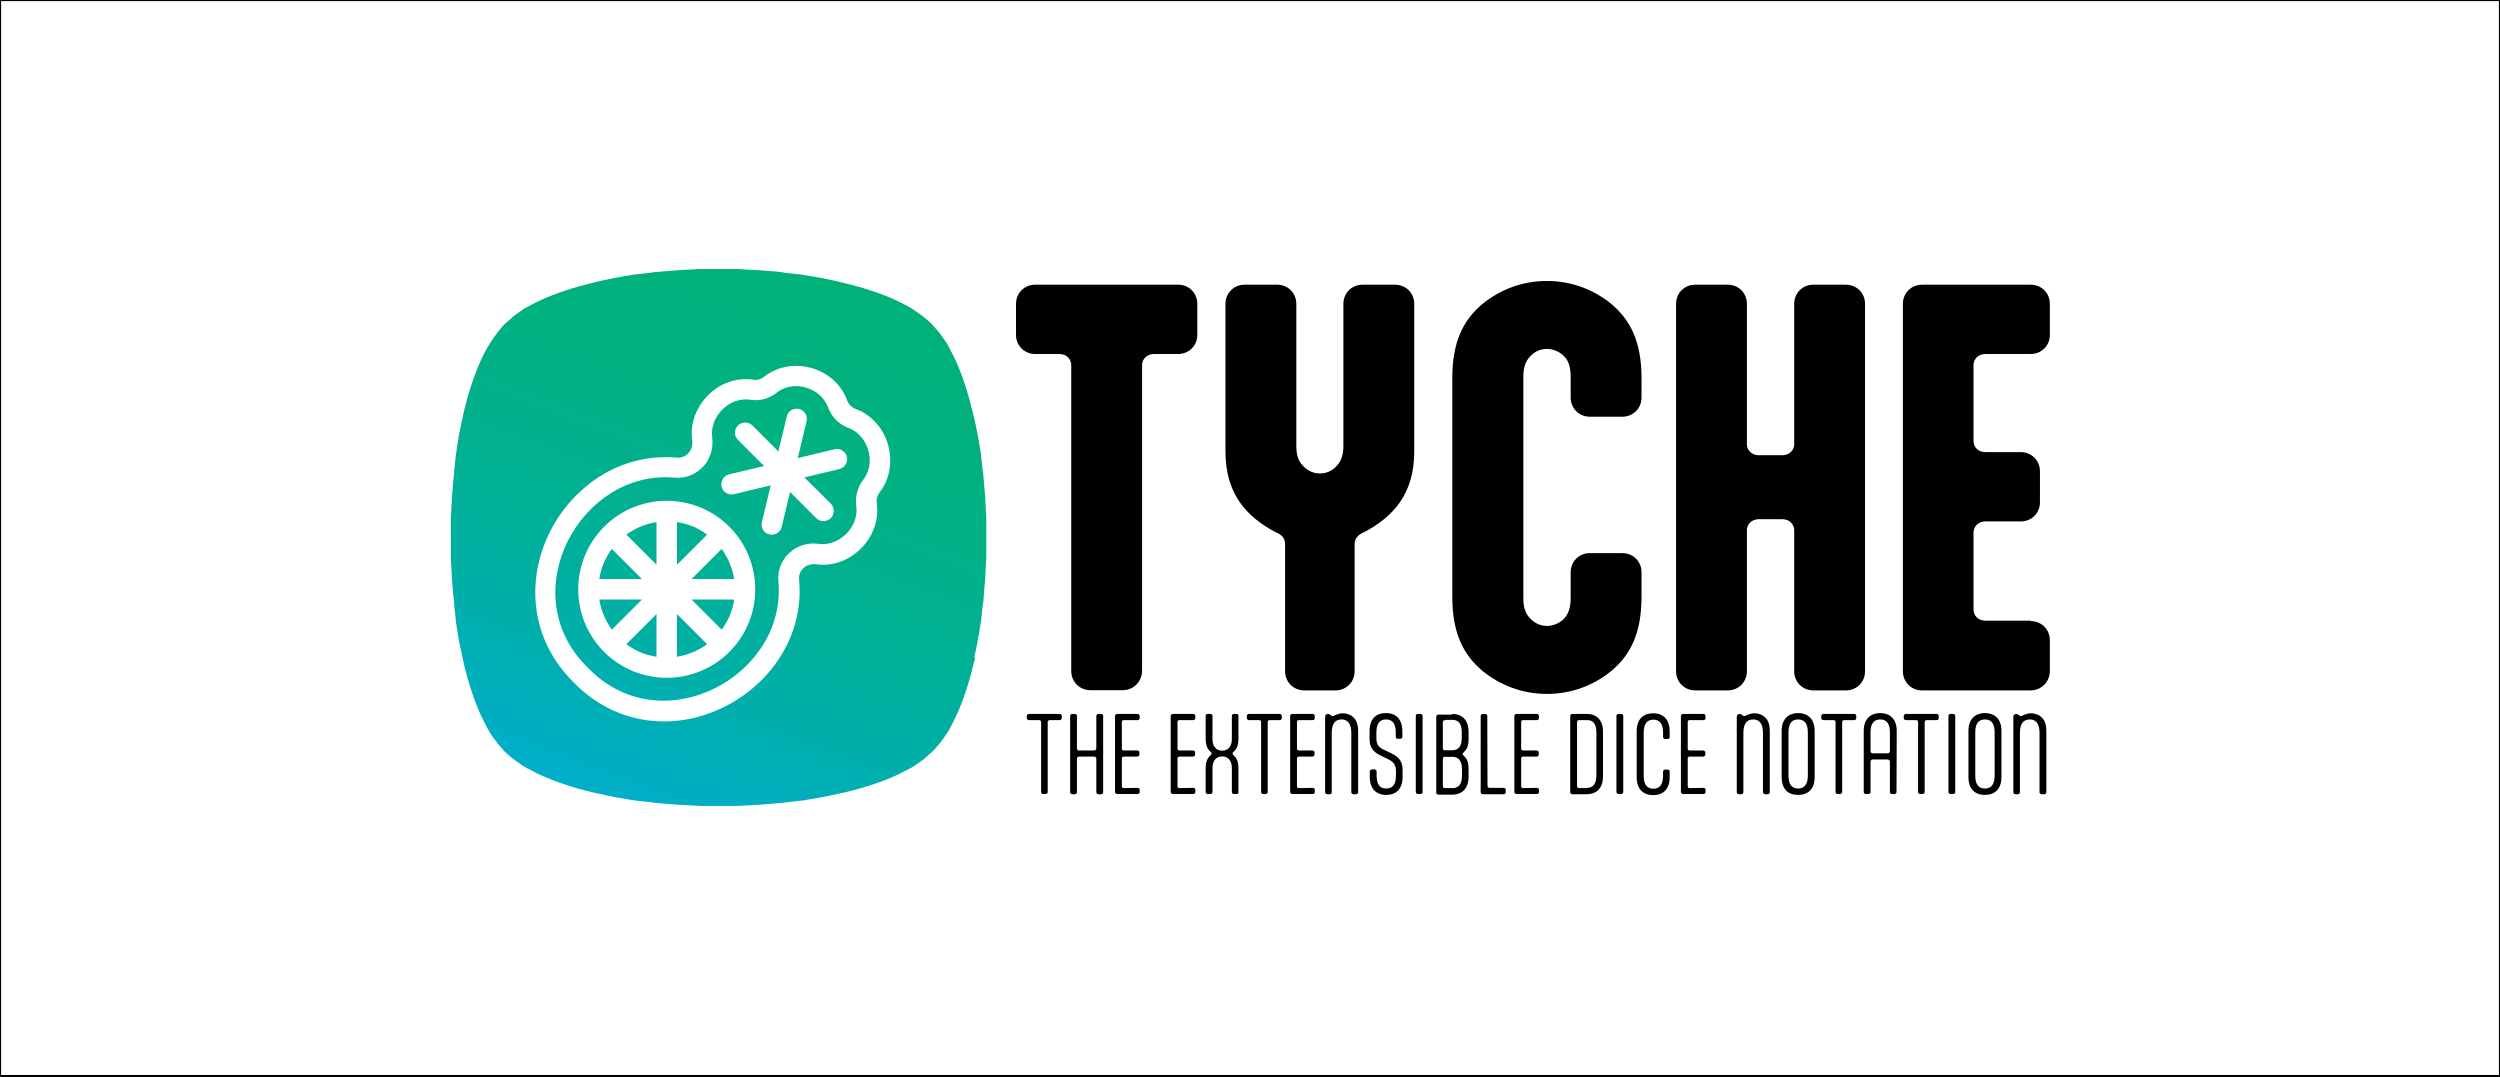
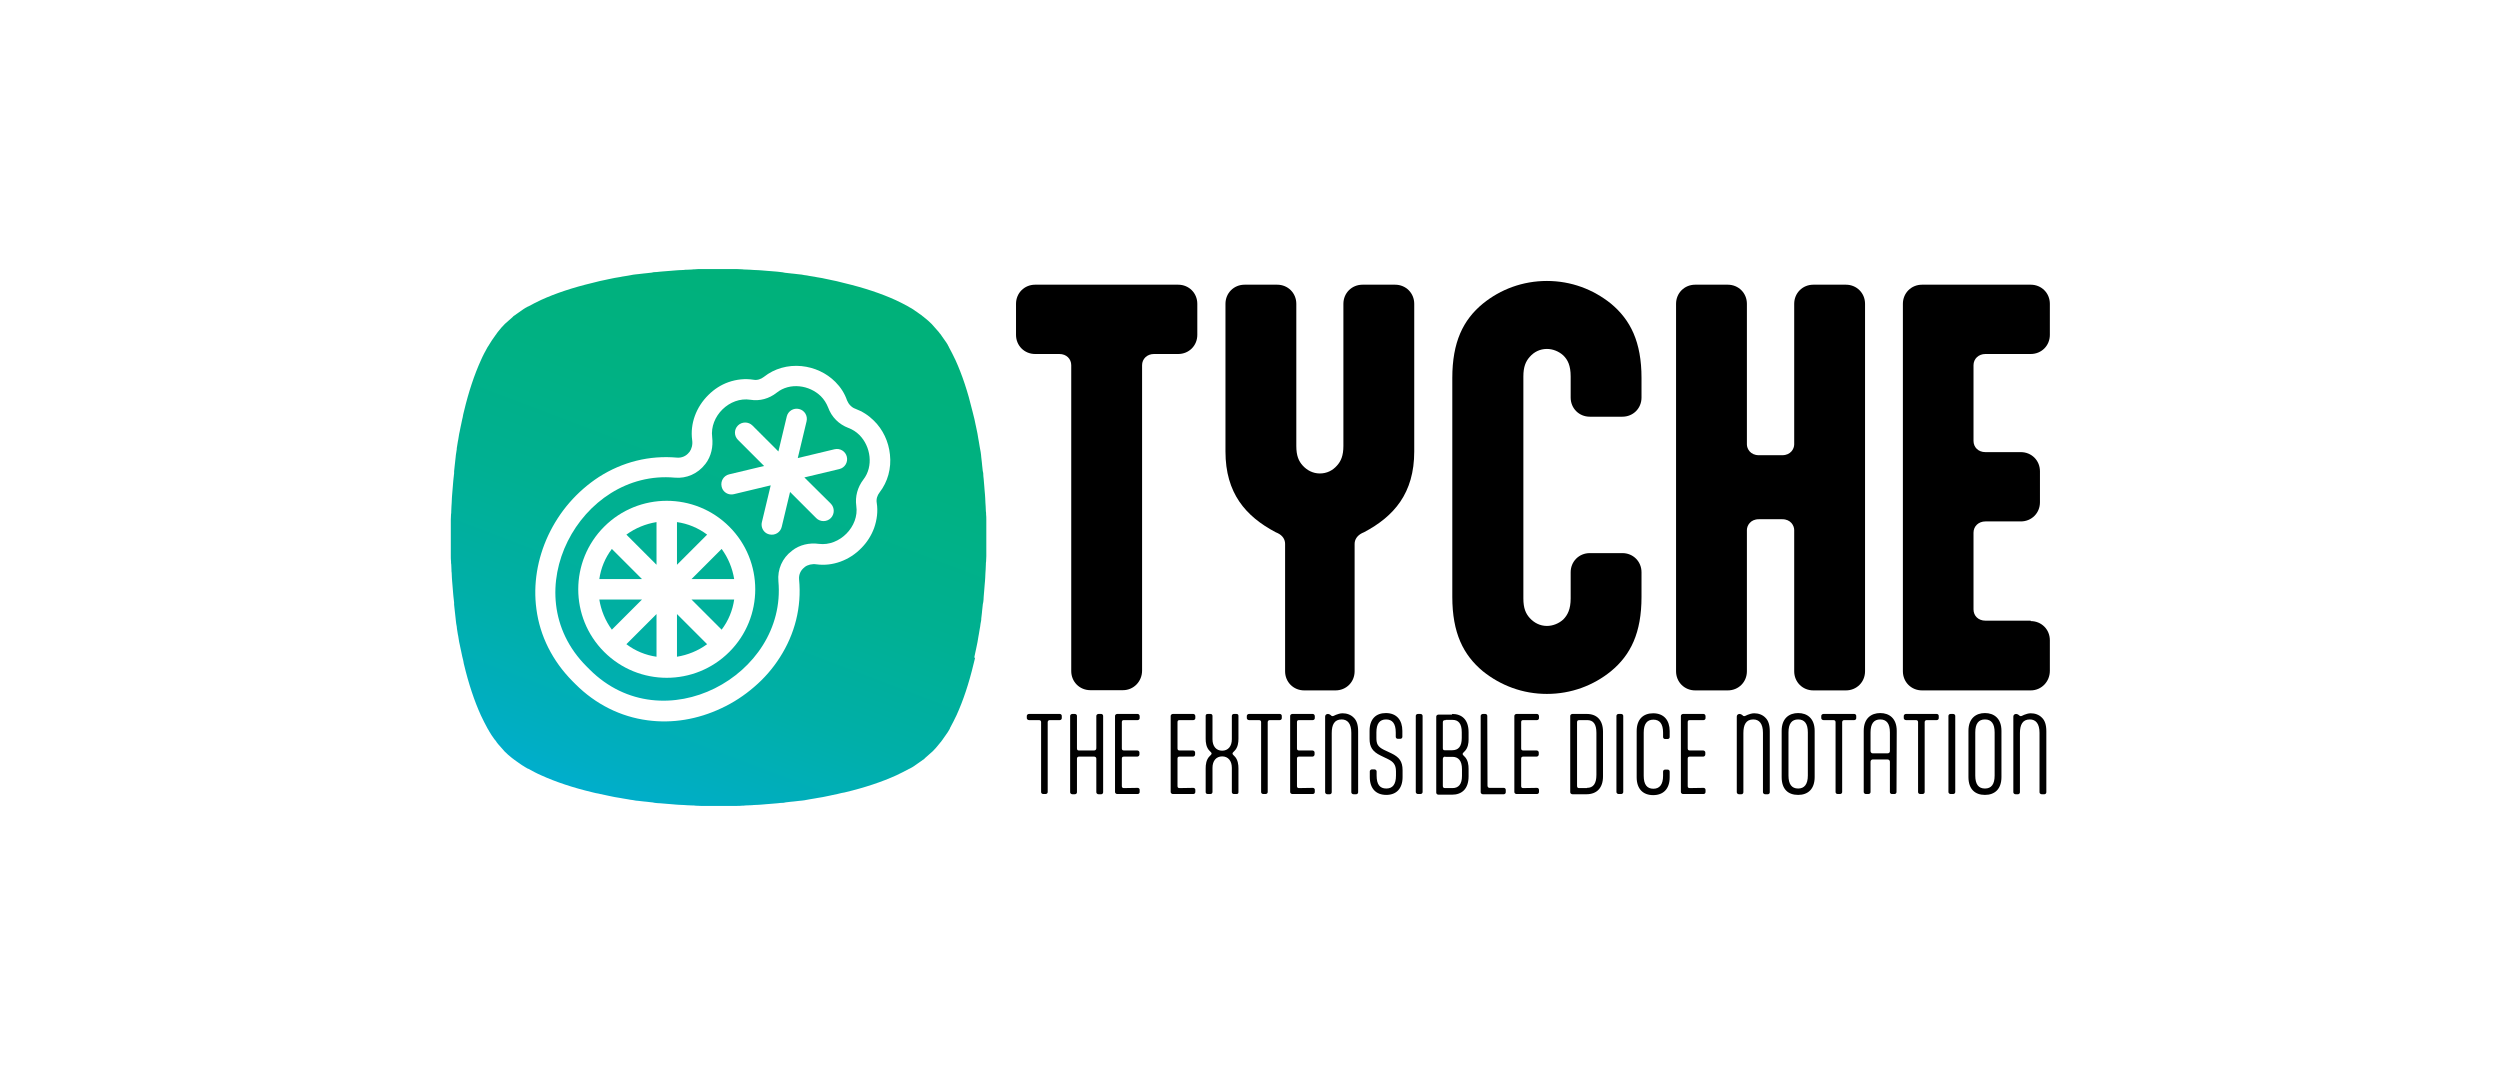
<svg xmlns="http://www.w3.org/2000/svg" version="1.1" id="Layer_1" x="0px" y="0px" viewBox="0 0 1136.3 489.1" style="enable-background:new 0 0 1136.3 489.1;" xml:space="preserve">
  <style type="text/css">
	.st0{fill:#FFFFFF;stroke:#000000;stroke-miterlimit:10;}
	.st1{fill:url(#SVGID_1_);}
	.st2{fill:#FFFFFF;}
</style>
-   <rect class="st0" width="1136.3" height="489.1" />
+   <rect x="-20.3" y="-23.5" class="st0" width="1176.9" height="536" />
  <g>
    <path d="M535.5,129.4c4.9,0,8.7,3.8,8.7,8.7v14.1c0,4.9-3.8,8.7-8.7,8.7h-11c-3.1,0-5.4,2.2-5.4,5.1v138.8c0,4.9-3.8,8.9-8.7,8.9   h-14.8c-4.9,0-8.7-3.8-8.7-8.7V166c0-2.9-2.2-5.1-5.4-5.1h-11c-4.9,0-8.7-3.8-8.7-8.7v-14.1c0-4.9,3.8-8.7,8.7-8.7H535.5z" />
    <path d="M592.8,313.8c-4.9,0-8.7-3.8-8.7-8.7v-57.9c0-2-1.1-3.8-3.4-4.9l-0.9-0.4c-13.6-7.2-22.8-17.7-22.8-36.7v-67.1   c0-4.9,3.8-8.7,8.7-8.7h14.8c4.9,0,8.7,3.8,8.7,8.7v64.6c0,4.5,1.1,6.9,2.9,8.9c2,2.2,4.7,3.6,7.8,3.6s5.8-1.3,7.8-3.6   c1.8-2,2.9-4.5,2.9-8.9v-64.6c0-4.9,3.8-8.7,8.7-8.7h14.8c4.9,0,8.7,3.8,8.7,8.7v67.1c0,19-9.2,29.5-22.8,36.7l-0.9,0.4   c-2.2,1.1-3.4,2.9-3.4,4.9v57.9c0,4.9-3.8,8.7-8.7,8.7L592.8,313.8L592.8,313.8z" />
    <path d="M660.1,171.8c0-16.3,4.9-26.4,13.9-33.8c8-6.5,18.1-10.3,29.1-10.3s21,3.8,29.1,10.3c8.9,7.4,13.9,17.4,13.9,33.8v8.9   c0,4.9-3.8,8.7-8.7,8.7h-14.8c-4.9,0-8.7-3.8-8.7-8.7v-9.6c0-4.9-1.3-7.6-3.4-9.6c-2-1.8-4.7-2.9-7.4-2.9c-3.1,0-5.8,1.3-7.8,3.6   c-1.8,2-2.9,4.5-2.9,8.9V272c0,4.5,1.1,6.9,2.9,8.9c2,2.2,4.7,3.6,7.8,3.6c2.7,0,5.4-1.1,7.4-2.9c2-2,3.4-4.7,3.4-9.6v-11.9   c0-4.9,3.8-8.7,8.7-8.7h14.8c4.9,0,8.7,3.8,8.7,8.7v11.2c0,16.3-4.9,26.4-13.9,33.8c-8,6.5-18.1,10.3-29.1,10.3s-21-3.8-29.1-10.3   c-8.9-7.4-13.9-17.4-13.9-33.8V171.8z" />
    <path d="M799.4,236c-3.8,0-5.4,2.9-5.4,4.9v64.2c0,4.9-3.8,8.7-8.7,8.7h-14.8c-4.9,0-8.7-3.8-8.7-8.7v-167c0-4.9,3.8-8.7,8.7-8.7   h14.8c4.9,0,8.7,3.8,8.7,8.7V202c0,2,1.6,4.9,5.4,4.9h10.7c3.8,0,5.4-2.9,5.4-4.9v-63.9c0-4.9,3.8-8.7,8.7-8.7H839   c4.9,0,8.7,3.8,8.7,8.7v167c0,4.9-3.8,8.7-8.7,8.7h-14.8c-4.9,0-8.7-3.8-8.7-8.7v-64.2c0-2-1.6-4.9-5.4-4.9L799.4,236L799.4,236z" />
    <path d="M923,282.3c4.9,0,8.7,3.8,8.7,8.7v13.9c0,4.9-3.8,8.9-8.7,8.9h-49.4c-4.9,0-8.7-3.8-8.7-8.7v-167c0-4.9,3.8-8.7,8.7-8.7   H923c4.9,0,8.7,3.8,8.7,8.7v14.1c0,4.9-3.8,8.7-8.7,8.7h-20.6c-3.1,0-5.4,2.2-5.4,5.1v34.4c0,2.9,2.2,5.1,5.4,5.1h16.1   c4.9,0,8.7,3.8,8.7,8.7v14.1c0,4.9-3.8,8.7-8.7,8.7h-16.1c-3.1,0-5.4,2.2-5.4,5.1V277c0,2.9,2.2,5.1,5.4,5.1H923V282.3z" />
  </g>
  <g>
    <path d="M481.7,324.5c0.5,0,0.9,0.4,0.9,0.9v1c0,0.5-0.4,0.9-0.9,0.9h-4.6c-0.5,0-0.9,0.4-0.9,0.9V360c0,0.5-0.4,0.9-1,0.9h-1   c-0.6,0-1-0.4-1-0.9v-31.8c0-0.6-0.4-0.9-1-0.9h-4.5c-0.5,0-1-0.4-1-0.9v-1c0-0.5,0.5-0.9,1-0.9H481.7z" />
    <path d="M490.4,343.9c-0.5,0-0.9,0.3-0.9,0.9v15.3c0,0.5-0.4,0.9-1,0.9h-1.1c-0.5,0-1-0.4-1-0.9v-34.7c0-0.5,0.5-0.9,1-0.9h1.1   c0.6,0,1,0.4,1,0.9v14.7c0,0.8,0.3,1,0.9,1h6.9c0.5,0,1-0.3,1-1v-14.7c0-0.5,0.5-0.9,1-0.9h1.2c0.5,0,0.9,0.4,0.9,0.9v34.7   c0,0.5-0.4,0.9-0.9,0.9h-1.2c-0.5,0-1-0.4-1-0.9v-15.3c0-0.6-0.5-0.9-1-0.9H490.4z" />
    <path d="M517.1,358.1c0.5,0,0.9,0.4,0.9,0.9v1c0,0.5-0.4,0.9-0.9,0.9h-9.3c-0.5,0-1-0.4-1-0.9v-34.6c0-0.5,0.5-0.9,1-0.9h9.3   c0.5,0,0.9,0.5,0.9,1v0.9c0,0.5-0.4,0.9-0.9,0.9h-6.3c-0.6,0-0.9,0.3-0.9,0.9v12c0,0.6,0.3,0.9,0.9,0.9h6.1c0.5,0,1,0.4,1,0.9v0.9   c0,0.5-0.4,1-1,1h-6.1c-0.6,0-0.9,0.3-0.9,0.9v12.5c0,0.6,0.3,0.9,0.9,0.9L517.1,358.1L517.1,358.1z" />
    <path d="M542.4,358.1c0.5,0,0.9,0.4,0.9,0.9v1c0,0.5-0.4,0.9-0.9,0.9h-9.3c-0.5,0-1-0.4-1-0.9v-34.6c0-0.5,0.5-0.9,1-0.9h9.3   c0.5,0,0.9,0.5,0.9,1v0.9c0,0.5-0.4,0.9-0.9,0.9h-6.3c-0.6,0-0.9,0.3-0.9,0.9v12c0,0.6,0.3,0.9,0.9,0.9h6.1c0.5,0,1,0.4,1,0.9v0.9   c0,0.5-0.4,1-1,1h-6.1c-0.6,0-0.9,0.3-0.9,0.9v12.5c0,0.6,0.3,0.9,0.9,0.9L542.4,358.1L542.4,358.1z" />
    <path d="M550.3,341.8l-0.4-0.4c-1.7-1.6-1.9-4-1.9-5.6v-10.4c0-0.6,0.3-0.9,1-0.9h1.2c0.6,0,0.9,0.4,0.9,0.9V336   c0,3.2,1.7,5.2,4.4,5.2s4.4-2,4.4-5.2v-10.6c0-0.5,0.4-0.9,0.9-0.9h1.2c0.7,0,0.9,0.4,0.9,0.9v10.4c0,1.6-0.2,4-1.9,5.6l-0.4,0.4   c-0.3,0.3-0.4,0.5-0.4,0.7s0.1,0.4,0.4,0.7l0.4,0.4c1.7,1.6,1.9,4,1.9,5.6V360c0,0.6-0.2,0.9-0.9,0.9h-1.2c-0.5,0-0.9-0.4-0.9-0.9   v-11c0-3.2-1.7-5.2-4.4-5.2s-4.4,2-4.4,5.2v11c0,0.5-0.4,0.9-0.9,0.9H549c-0.7,0-1-0.4-1-0.9v-10.8c0-1.6,0.2-4,1.9-5.6l0.4-0.4   c0.3-0.3,0.4-0.5,0.4-0.7S550.6,342.1,550.3,341.8z" />
    <path d="M581.7,324.5c0.5,0,0.9,0.4,0.9,0.9v1c0,0.5-0.4,0.9-0.9,0.9h-4.6c-0.5,0-0.9,0.4-0.9,0.9V360c0,0.5-0.4,0.9-1,0.9h-1   c-0.6,0-1-0.4-1-0.9v-31.8c0-0.6-0.4-0.9-1-0.9h-4.5c-0.5,0-1-0.4-1-0.9v-1c0-0.5,0.5-0.9,1-0.9H581.7z" />
    <path d="M596.7,358.1c0.5,0,0.9,0.4,0.9,0.9v1c0,0.5-0.4,0.9-0.9,0.9h-9.3c-0.5,0-1-0.4-1-0.9v-34.6c0-0.5,0.5-0.9,1-0.9h9.3   c0.5,0,0.9,0.5,0.9,1v0.9c0,0.5-0.4,0.9-0.9,0.9h-6.3c-0.6,0-0.9,0.3-0.9,0.9v12c0,0.6,0.3,0.9,0.9,0.9h6.1c0.5,0,1,0.4,1,0.9v0.9   c0,0.5-0.4,1-1,1h-6.1c-0.6,0-0.9,0.3-0.9,0.9v12.5c0,0.6,0.3,0.9,0.9,0.9L596.7,358.1L596.7,358.1z" />
    <path d="M602.3,325.7c0-0.7,0.5-1.2,1.3-1.2c0.4,0,0.8,0.2,1.2,0.5l0.1,0.1c0.3,0.3,0.4,0.4,0.8,0.4c0.4,0,1-0.4,1.5-0.6   c0.8-0.3,1.9-0.7,3-0.7c1.9,0,3.8,0.6,5.2,2.1c1.2,1.2,1.9,3.1,1.9,6.1v27.7c0,0.5-0.4,0.9-0.9,0.9h-1.2c-0.5,0-1-0.4-1-0.9v-27   c0-4.2-1.7-6.1-4.4-6.1c-3.3,0-4.5,2.4-4.5,6.2v26.9c0,0.5-0.4,0.9-0.9,0.9h-1.1c-0.5,0-1-0.4-1-0.9L602.3,325.7L602.3,325.7z" />
    <path d="M625.6,335.4c0,2.7,0.6,4,3.4,5.4l3.4,1.6c3.5,1.7,5.1,3.6,5.1,7.7v3.1c0,5.2-2.8,8.1-7.4,8.1s-7.5-2.8-7.5-8.1v-2.6   c0-0.5,0.5-0.9,1-0.9h1.1c0.5,0,1,0.4,1,0.9v1.9c0,4.1,1.5,5.9,4.4,5.9s4.4-1.9,4.4-5.9v-1.9c0-3.1-1.3-4.4-3.5-5.5l-3.5-1.7   c-3.7-1.8-5-3.9-5-7.6v-3.6c0-5.4,2.9-8.1,7.4-8.1c4.9,0,7.5,3.2,7.5,8.1v2.7c0,0.5-0.4,0.9-0.9,0.9h-1.2c-0.5,0-0.9-0.4-0.9-0.9   v-2c0-4.1-1.6-5.9-4.4-5.9c-2.9,0-4.4,1.9-4.4,5.9L625.6,335.4L625.6,335.4z" />
    <path d="M643.5,325.4c0-0.5,0.4-0.9,1-0.9h1.1c0.6,0,1,0.4,1,0.9V360c0,0.5-0.4,0.9-1,0.9h-1.1c-0.5,0-1-0.4-1-0.9V325.4z" />
    <path d="M660,324.5c4.5,0,7.5,2.6,7.5,8.3v3.4c0,1.4-0.2,3.8-1.9,5.4l-0.4,0.4c-0.3,0.3-0.4,0.5-0.4,0.7s0.1,0.4,0.4,0.7l0.4,0.4   c1.7,1.6,1.9,4,1.9,5.6v3.5c0,5.8-3.2,8.3-7.5,8.3h-6.2c-0.5,0-1-0.4-1-0.9v-34.6c0-0.5,0.5-0.9,1-0.9h6.2V324.5z M657.1,327.3   c-0.9,0-1.3,0.2-1.3,1V340c0,0.7,0.2,1,0.8,1h3.4c2.9,0,4.4-1.7,4.4-5.6v-2.6c0-3.9-1.5-5.6-4.2-5.6h-3.1V327.3z M656.9,343.9   c-0.7,0-1.1,0.4-1.1,1.1v12.2c0,0.7,0.3,1,1,1h3.4c2.7,0,4.3-1.7,4.3-5.5v-3.1c0-3.9-1.7-5.6-4.3-5.6h-3.3V343.9z" />
    <path d="M676.1,357.1c0,0.6,0.4,1,0.9,1h6.5c0.5,0,0.9,0.4,0.9,0.9v1.1c0,0.5-0.4,0.9-0.9,0.9H674c-0.5,0-1-0.4-1-0.9v-34.7   c0-0.5,0.5-0.9,1-0.9h1.1c0.5,0,0.9,0.4,0.9,0.9L676.1,357.1L676.1,357.1z" />
    <path d="M698.6,358.1c0.5,0,0.9,0.4,0.9,0.9v1c0,0.5-0.4,0.9-0.9,0.9h-9.3c-0.5,0-1-0.4-1-0.9v-34.6c0-0.5,0.5-0.9,1-0.9h9.3   c0.5,0,0.9,0.5,0.9,1v0.9c0,0.5-0.4,0.9-0.9,0.9h-6.3c-0.6,0-0.9,0.3-0.9,0.9v12c0,0.6,0.3,0.9,0.9,0.9h6.1c0.5,0,1,0.4,1,0.9v0.9   c0,0.5-0.4,1-1,1h-6.1c-0.6,0-0.9,0.3-0.9,0.9v12.5c0,0.6,0.3,0.9,0.9,0.9L698.6,358.1L698.6,358.1z" />
    <path d="M714.7,361c-0.5,0-1-0.4-1-0.9v-34.7c0-0.5,0.5-0.9,1-0.9h6.5c4.6,0,7.4,2.8,7.4,8.1v20.3c0,5.3-2.9,8.1-7.5,8.1H714.7z    M721.3,358.1c2.8,0,4.3-1.8,4.3-5.9v-19.1c0-4-1.4-5.8-4.2-5.8h-3.5c-0.8,0-1.1,0.3-1.1,1v28.9c0,0.7,0.3,1,0.9,1h3.6V358.1z" />
    <path d="M734.7,325.4c0-0.5,0.4-0.9,1-0.9h1.1c0.6,0,1,0.4,1,0.9V360c0,0.5-0.4,0.9-1,0.9h-1.1c-0.5,0-1-0.4-1-0.9V325.4z" />
    <path d="M743.9,332.3c0-5.4,3-8.1,7.5-8.1c4.9,0,7.5,3.2,7.5,8.1v2.7c0,0.5-0.4,0.9-0.9,0.9h-1.2c-0.5,0-0.9-0.4-0.9-0.9v-2   c0-4.1-1.6-5.9-4.4-5.9c-2.9,0-4.4,1.9-4.4,5.9v19.6c0,4,1.5,5.9,4.4,5.9c2.8,0,4.4-1.9,4.4-5.9v-1.9c0-0.5,0.4-0.9,0.9-0.9h1.2   c0.5,0,0.9,0.4,0.9,0.9v2.6c0,5.3-2.9,8.1-7.5,8.1s-7.5-2.8-7.5-8.1V332.3z" />
    <path d="M774.3,358.1c0.5,0,0.9,0.4,0.9,0.9v1c0,0.5-0.4,0.9-0.9,0.9H765c-0.5,0-1-0.4-1-0.9v-34.6c0-0.5,0.5-0.9,1-0.9h9.3   c0.5,0,0.9,0.5,0.9,1v0.9c0,0.5-0.4,0.9-0.9,0.9H768c-0.6,0-0.9,0.3-0.9,0.9v12c0,0.6,0.3,0.9,0.9,0.9h6.1c0.5,0,1,0.4,1,0.9v0.9   c0,0.5-0.4,1-1,1H768c-0.6,0-0.9,0.3-0.9,0.9v12.5c0,0.6,0.3,0.9,0.9,0.9L774.3,358.1L774.3,358.1z" />
    <path d="M789.4,325.7c0-0.7,0.5-1.2,1.3-1.2c0.4,0,0.8,0.2,1.2,0.5l0.1,0.1c0.3,0.3,0.4,0.4,0.8,0.4c0.4,0,1-0.4,1.5-0.6   c0.8-0.3,1.9-0.7,3-0.7c1.9,0,3.8,0.6,5.2,2.1c1.2,1.2,1.9,3.1,1.9,6.1v27.7c0,0.5-0.4,0.9-0.9,0.9h-1.2c-0.5,0-1-0.4-1-0.9v-27   c0-4.2-1.7-6.1-4.4-6.1c-3.3,0-4.5,2.4-4.5,6.2v26.9c0,0.5-0.4,0.9-0.9,0.9h-1.1c-0.5,0-1-0.4-1-0.9L789.4,325.7L789.4,325.7z" />
    <path d="M809.8,353.2v-21c0-5.7,3.4-8.1,7.5-8.1s7.5,2.4,7.5,8.1v21c0,5.4-3,8.1-7.5,8.1C812.7,361.3,809.8,358.7,809.8,353.2z    M821.7,352.5v-19.6c0-4-1.5-5.9-4.4-5.9s-4.4,1.9-4.4,5.9v19.6c0,4,1.5,5.9,4.4,5.9C820.1,358.4,821.7,356.5,821.7,352.5z" />
    <path d="M842.8,324.5c0.5,0,0.9,0.4,0.9,0.9v1c0,0.5-0.4,0.9-0.9,0.9h-4.6c-0.5,0-0.9,0.4-0.9,0.9V360c0,0.5-0.4,0.9-1,0.9h-1   c-0.6,0-1-0.4-1-0.9v-31.8c0-0.6-0.4-0.9-1-0.9h-4.5c-0.5,0-1-0.4-1-0.9v-1c0-0.5,0.5-0.9,1-0.9H842.8z" />
    <path d="M862,360c0,0.5-0.4,0.9-0.9,0.9h-1.2c-0.5,0-0.9-0.4-0.9-0.9v-13.8c0-0.5-0.4-1-1-1h-6.9c-0.4,0-0.9,0.4-0.9,1V360   c0,0.5-0.4,0.9-1,0.9h-1.1c-0.5,0-1-0.4-1-0.9v-27.8c0-5.7,3.4-8.1,7.5-8.1s7.5,2.4,7.5,8.1L862,360L862,360z M850.2,341.4   c0,0.6,0.5,1,0.9,1h6.9c0.6,0,1-0.4,1-1v-8.5c0-4-1.5-5.9-4.4-5.9s-4.4,1.9-4.4,5.9V341.4z" />
    <path d="M880.3,324.5c0.5,0,0.9,0.4,0.9,0.9v1c0,0.5-0.4,0.9-0.9,0.9h-4.6c-0.5,0-0.9,0.4-0.9,0.9V360c0,0.5-0.4,0.9-1,0.9h-1   c-0.6,0-1-0.4-1-0.9v-31.8c0-0.6-0.4-0.9-1-0.9h-4.5c-0.5,0-1-0.4-1-0.9v-1c0-0.5,0.5-0.9,1-0.9H880.3z" />
    <path d="M885.6,325.4c0-0.5,0.4-0.9,1-0.9h1.1c0.6,0,1,0.4,1,0.9V360c0,0.5-0.4,0.9-1,0.9h-1.1c-0.5,0-1-0.4-1-0.9V325.4z" />
    <path d="M894.7,353.2v-21c0-5.7,3.4-8.1,7.5-8.1s7.5,2.4,7.5,8.1v21c0,5.4-3,8.1-7.5,8.1C897.7,361.3,894.7,358.7,894.7,353.2z    M906.6,352.5v-19.6c0-4-1.5-5.9-4.4-5.9s-4.4,1.9-4.4,5.9v19.6c0,4,1.5,5.9,4.4,5.9S906.6,356.5,906.6,352.5z" />
    <path d="M915.1,325.7c0-0.7,0.5-1.2,1.3-1.2c0.4,0,0.8,0.2,1.2,0.5l0.1,0.1c0.3,0.3,0.4,0.4,0.8,0.4c0.4,0,1-0.4,1.5-0.6   c0.8-0.3,1.9-0.7,3-0.7c1.9,0,3.8,0.6,5.2,2.1c1.2,1.2,1.9,3.1,1.9,6.1v27.7c0,0.5-0.4,0.9-0.9,0.9H928c-0.5,0-1-0.4-1-0.9v-27   c0-4.2-1.7-6.1-4.4-6.1c-3.3,0-4.5,2.4-4.5,6.2v26.9c0,0.5-0.4,0.9-0.9,0.9h-1.1c-0.5,0-1-0.4-1-0.9V325.7z" />
  </g>
  <linearGradient id="SVGID_1_" gradientUnits="userSpaceOnUse" x1="406.991" y1="459.258" x2="263.921" y2="82.195" gradientTransform="matrix(1 0 0 -1 0 492)">
    <stop offset="0" style="stop-color:#00B176" />
    <stop offset="0.243" style="stop-color:#00B179" />
    <stop offset="0.42" style="stop-color:#00B182" />
    <stop offset="0.576" style="stop-color:#00B092" />
    <stop offset="0.719" style="stop-color:#00AFA8" />
    <stop offset="0.855" style="stop-color:#00AEC5" />
    <stop offset="0.982" style="stop-color:#00ADE8" />
    <stop offset="1" style="stop-color:#00ADEE" />
  </linearGradient>
  <path class="st1" d="M442.9,298.5c0.2-0.8,0.3-1.6,0.5-2.4c0.1-0.3,0.1-0.6,0.2-0.9c0.2-0.8,0.3-1.6,0.5-2.4c0.1-0.3,0.1-0.7,0.2-1  c0.1-0.8,0.3-1.6,0.4-2.4c0.1-0.4,0.1-0.7,0.2-1.1c0.1-0.8,0.3-1.6,0.4-2.4c0.1-0.4,0.1-0.7,0.2-1.1c0.1-0.8,0.2-1.6,0.4-2.5  c0.1-0.4,0.1-0.7,0.1-1.1c0.1-0.8,0.2-1.7,0.3-2.6c0-0.4,0.1-0.7,0.1-1.1c0.1-0.9,0.2-1.8,0.3-2.7c0-0.2,0-0.3,0.1-0.5  c0-0.2,0-0.4,0.1-0.5c0.1-0.8,0.2-1.7,0.2-2.5c0-0.4,0.1-0.8,0.1-1.2c0.1-0.8,0.1-1.6,0.2-2.4c0-0.4,0.1-0.9,0.1-1.3  c0.1-0.8,0.1-1.5,0.2-2.3c0-0.5,0.1-1,0.1-1.5c0-0.7,0.1-1.5,0.1-2.2c0-0.5,0.1-1,0.1-1.5c0-0.8,0.1-1.5,0.1-2.3c0-0.5,0-1,0.1-1.4  c0-0.8,0.1-1.6,0.1-2.4c0-0.4,0-0.9,0-1.3c0-0.8,0-1.7,0-2.5c0-0.4,0-0.8,0-1.2c0-0.9,0-1.8,0-2.7c0-0.2,0-0.4,0-0.6s0-0.4,0-0.6  c0-0.9,0-1.8,0-2.7c0-0.4,0-0.8,0-1.2c0-0.8,0-1.7,0-2.5c0-0.4,0-0.9,0-1.3c0-0.8,0-1.6-0.1-2.4c0-0.5,0-1-0.1-1.4  c0-0.8-0.1-1.5-0.1-2.3c0-0.5-0.1-1-0.1-1.5c0-0.7-0.1-1.5-0.1-2.2c0-0.5-0.1-1-0.1-1.5c-0.1-0.8-0.1-1.5-0.2-2.3  c0-0.4-0.1-0.9-0.1-1.3c-0.1-0.8-0.1-1.6-0.2-2.4c0-0.4-0.1-0.8-0.1-1.2c-0.1-0.8-0.2-1.7-0.2-2.5c0-0.2,0-0.4-0.1-0.5  c0-0.2,0-0.3-0.1-0.5c-0.1-0.9-0.2-1.8-0.3-2.7c0-0.4-0.1-0.7-0.1-1.1c-0.1-0.9-0.2-1.7-0.3-2.6c0-0.4-0.1-0.7-0.1-1.1  c-0.1-0.8-0.2-1.6-0.4-2.5c-0.1-0.4-0.1-0.7-0.2-1.1c-0.1-0.8-0.3-1.6-0.4-2.4c-0.1-0.4-0.1-0.7-0.2-1.1c-0.1-0.8-0.3-1.6-0.4-2.4  c-0.1-0.3-0.1-0.7-0.2-1c-0.2-0.8-0.3-1.6-0.5-2.4c-0.1-0.3-0.1-0.6-0.2-0.9c-0.2-0.8-0.3-1.6-0.5-2.4c-0.1-0.3-0.1-0.5-0.2-0.8  c-0.2-0.8-0.4-1.6-0.6-2.4c0-0.1-0.1-0.3-0.1-0.4c-2.1-8.8-4.7-16.6-7.7-23.2c-1-2.1-2-4.1-3-5.9v-0.1c-0.2-0.3-0.4-0.6-0.5-0.9  c0-0.1-0.1-0.1-0.1-0.2c-0.2-0.3-0.3-0.5-0.5-0.8c-0.1-0.1-0.1-0.2-0.2-0.3c-0.2-0.2-0.3-0.5-0.5-0.7c-0.1-0.1-0.1-0.2-0.2-0.3  c-0.2-0.2-0.3-0.5-0.5-0.7c-0.1-0.1-0.1-0.2-0.2-0.3c-0.2-0.2-0.3-0.5-0.5-0.7c-0.1-0.1-0.1-0.2-0.2-0.3c-0.2-0.3-0.4-0.5-0.5-0.7  c-0.1-0.1-0.1-0.1-0.2-0.2c-0.2-0.3-0.4-0.6-0.6-0.8c0,0,0-0.1-0.1-0.1c-1-1.2-2-2.3-3-3.4c-1-1-2.1-2-3.4-3c0,0-0.1,0-0.1-0.1  c-0.3-0.2-0.5-0.4-0.8-0.6c-0.1-0.1-0.1-0.1-0.2-0.2c-0.2-0.2-0.5-0.4-0.7-0.5c-0.1-0.1-0.2-0.1-0.3-0.2c-0.2-0.2-0.5-0.3-0.7-0.5  c-0.1-0.1-0.2-0.2-0.3-0.2c-0.2-0.2-0.4-0.3-0.7-0.5c-0.1-0.1-0.2-0.1-0.3-0.2c-0.2-0.2-0.5-0.3-0.7-0.5c-0.1-0.1-0.2-0.1-0.3-0.2  c-0.3-0.2-0.5-0.3-0.8-0.5c-0.1,0-0.2-0.1-0.2-0.1c-0.3-0.2-0.6-0.3-0.9-0.5c0,0-0.1,0-0.1-0.1c-1.8-1-3.8-2-5.9-3  c-6.6-3-14.4-5.6-23.2-7.7c-0.1,0-0.3-0.1-0.4-0.1c-0.8-0.2-1.6-0.4-2.4-0.6c-0.3-0.1-0.5-0.1-0.8-0.2c-0.8-0.2-1.6-0.3-2.4-0.5  c-0.3-0.1-0.6-0.1-0.9-0.2c-0.8-0.2-1.6-0.3-2.4-0.5c-0.3-0.1-0.6-0.1-0.9-0.2c-0.8-0.1-1.6-0.3-2.4-0.4c-0.3-0.1-0.7-0.1-1-0.2  c-0.8-0.1-1.6-0.3-2.5-0.4c-0.3-0.1-0.7-0.1-1-0.2c-0.8-0.1-1.7-0.2-2.5-0.4c-0.3,0-0.7-0.1-1-0.1c-0.9-0.1-1.7-0.2-2.6-0.3  c-0.3,0-0.7-0.1-1-0.1c-0.9-0.1-1.8-0.2-2.7-0.3c-0.2,0-0.3,0-0.5-0.1c-0.2,0-0.4,0-0.5-0.1c-0.8-0.1-1.7-0.2-2.5-0.3  c-0.4,0-0.8-0.1-1.1-0.1c-0.8-0.1-1.6-0.1-2.5-0.2c-0.4,0-0.8-0.1-1.3-0.1c-0.8-0.1-1.6-0.1-2.4-0.2c-0.5,0-0.9-0.1-1.4-0.1  c-0.8,0-1.5-0.1-2.3-0.1c-0.5,0-1-0.1-1.4-0.1c-0.8,0-1.6-0.1-2.3-0.1c-0.5,0-0.9,0-1.4-0.1c-0.8,0-1.6-0.1-2.4-0.1  c-0.4,0-0.9,0-1.3,0c-0.8,0-1.7,0-2.5,0c-0.4,0-0.8,0-1.2,0c-0.9,0-1.8,0-2.7,0c-0.2,0-0.4,0-0.6,0s-0.4,0-0.6,0c-0.9,0-1.8,0-2.7,0  c-0.4,0-0.8,0-1.2,0c-0.9,0-1.7,0-2.6,0c-0.4,0-0.9,0-1.3,0c-0.8,0-1.6,0-2.4,0.1c-0.5,0-0.9,0-1.4,0.1c-0.8,0-1.6,0.1-2.3,0.1  c-0.5,0-1,0-1.4,0.1c-0.8,0-1.5,0.1-2.3,0.1c-0.5,0-0.9,0.1-1.4,0.1c-0.8,0.1-1.6,0.1-2.4,0.2c-0.4,0-0.8,0.1-1.3,0.1  c-0.8,0.1-1.6,0.1-2.5,0.2c-0.4,0-0.8,0.1-1.1,0.1c-0.8,0.1-1.7,0.2-2.5,0.2c-0.2,0-0.4,0-0.5,0.1c-0.2,0-0.3,0-0.5,0.1  c-0.9,0.1-1.8,0.2-2.7,0.3c-0.3,0-0.7,0.1-1,0.1c-0.9,0.1-1.7,0.2-2.6,0.3c-0.4,0-0.7,0.1-1,0.1c-0.8,0.1-1.7,0.2-2.5,0.4  c-0.4,0.1-0.7,0.1-1.1,0.2c-0.8,0.1-1.6,0.3-2.5,0.4c-0.3,0.1-0.7,0.1-1,0.2c-0.8,0.1-1.6,0.3-2.4,0.4c-0.3,0.1-0.6,0.1-1,0.2  c-0.8,0.2-1.6,0.3-2.4,0.5c-0.3,0.1-0.6,0.1-0.9,0.2c-0.8,0.2-1.6,0.3-2.4,0.5c-0.3,0.1-0.5,0.1-0.8,0.2c-0.8,0.2-1.6,0.4-2.4,0.6  c-0.1,0-0.3,0.1-0.4,0.1c-8.8,2.1-16.6,4.7-23.2,7.7c-2.1,1-4.1,2-5.9,3H240c-0.3,0.2-0.6,0.3-0.9,0.5c-0.1,0-0.1,0.1-0.2,0.1  c-0.3,0.2-0.5,0.3-0.8,0.5c-0.1,0.1-0.2,0.1-0.3,0.2c-0.2,0.2-0.5,0.3-0.7,0.5c-0.1,0.1-0.2,0.1-0.3,0.2c-0.2,0.2-0.5,0.3-0.7,0.5  c-0.1,0.1-0.2,0.1-0.3,0.2c-0.2,0.2-0.5,0.3-0.7,0.5c-0.1,0.1-0.2,0.1-0.3,0.2c-0.3,0.2-0.5,0.4-0.8,0.6c-0.1,0-0.1,0.1-0.2,0.1  c-0.3,0.2-0.6,0.4-0.8,0.7c0,0,0,0-0.1,0.1c-1.2,1-2.3,2-3.4,3c-1,1-2,2.1-3,3.4l0,0c-0.2,0.3-0.5,0.6-0.7,0.9  c0,0.1-0.1,0.1-0.1,0.2c-0.2,0.3-0.4,0.5-0.6,0.8c-0.1,0.1-0.1,0.2-0.2,0.3c-0.2,0.2-0.3,0.5-0.5,0.7c-0.1,0.1-0.1,0.2-0.2,0.3  c-0.2,0.2-0.3,0.5-0.5,0.7c-0.1,0.1-0.1,0.2-0.2,0.3c-0.2,0.3-0.3,0.5-0.5,0.8c-0.1,0.1-0.1,0.2-0.2,0.3c-0.2,0.3-0.3,0.6-0.5,0.8  c0,0.1-0.1,0.1-0.1,0.2c-0.2,0.3-0.4,0.6-0.6,0.9l0,0c-1,1.8-2.1,3.8-3,5.9c-3,6.6-5.6,14.4-7.7,23.2c0,0.1-0.1,0.3-0.1,0.4  c-0.2,0.8-0.4,1.6-0.5,2.4c-0.1,0.3-0.1,0.5-0.2,0.8c-0.2,0.8-0.3,1.6-0.5,2.4c-0.1,0.3-0.1,0.6-0.2,0.9c-0.2,0.8-0.3,1.6-0.5,2.5  c-0.1,0.3-0.1,0.6-0.2,0.9c-0.1,0.8-0.3,1.6-0.4,2.5c-0.1,0.3-0.1,0.7-0.2,1c-0.1,0.8-0.3,1.7-0.4,2.5c-0.1,0.3-0.1,0.7-0.1,1  c-0.1,0.9-0.3,1.7-0.4,2.6c0,0.3-0.1,0.6-0.1,1c-0.1,0.9-0.2,1.8-0.3,2.7c0,0.3-0.1,0.6-0.1,0.9c-0.1,0.9-0.2,1.9-0.3,2.8  c0,0.1,0,0.3,0,0.4c0,0.2,0,0.3,0,0.5c-0.1,0.9-0.2,1.8-0.3,2.7c0,0.3-0.1,0.7-0.1,1c-0.1,0.8-0.1,1.7-0.2,2.5  c0,0.4-0.1,0.8-0.1,1.2c-0.1,0.8-0.1,1.6-0.2,2.4c0,0.5-0.1,0.9-0.1,1.4c0,0.8-0.1,1.5-0.1,2.3c0,0.5-0.1,1-0.1,1.5  c0,0.8-0.1,1.5-0.1,2.3c0,0.5,0,1-0.1,1.4c0,0.8-0.1,1.6-0.1,2.4c0,0.5,0,0.9,0,1.4c0,0.8,0,1.7,0,2.5c0,0.4,0,0.8,0,1.2  c0,0.9,0,1.7,0,2.6c0,0.2,0,0.4,0,0.6s0,0.4,0,0.6c0,0.9,0,1.7,0,2.6c0,0.4,0,0.8,0,1.2c0,0.8,0,1.7,0,2.5c0,0.5,0,0.9,0,1.4  c0,0.8,0,1.6,0.1,2.4c0,0.5,0,1,0.1,1.4c0,0.8,0.1,1.5,0.1,2.3c0,0.5,0,1,0.1,1.5c0,0.8,0.1,1.5,0.1,2.3c0,0.5,0.1,0.9,0.1,1.4  c0.1,0.8,0.1,1.6,0.2,2.4c0,0.4,0.1,0.8,0.1,1.2c0.1,0.8,0.1,1.7,0.2,2.5c0,0.4,0.1,0.7,0.1,1c0.1,0.9,0.2,1.8,0.3,2.7  c0,0.2,0,0.3,0,0.5c0,0.1,0,0.3,0,0.4c0.1,0.9,0.2,1.9,0.3,2.8c0,0.3,0.1,0.6,0.1,0.9c0.1,0.9,0.2,1.8,0.3,2.7c0,0.3,0.1,0.6,0.1,1  c0.1,0.9,0.2,1.7,0.4,2.6c0,0.3,0.1,0.7,0.1,1c0.1,0.8,0.3,1.7,0.4,2.5c0.1,0.3,0.1,0.7,0.2,1c0.1,0.8,0.3,1.6,0.4,2.5  c0.1,0.3,0.1,0.6,0.2,0.9c0.2,0.8,0.3,1.6,0.5,2.4c0.1,0.3,0.1,0.6,0.2,0.9c0.2,0.8,0.3,1.6,0.5,2.4c0.1,0.3,0.1,0.5,0.2,0.8  c0.2,0.8,0.4,1.6,0.5,2.4c0,0.1,0.1,0.3,0.1,0.4c2.1,8.8,4.7,16.6,7.7,23.2c1,2.1,2,4.1,3,5.9l0,0c0.2,0.3,0.4,0.6,0.6,1  c0,0.1,0.1,0.1,0.1,0.2c0.2,0.3,0.3,0.6,0.5,0.8c0,0.1,0.1,0.2,0.1,0.2c0.2,0.3,0.3,0.5,0.5,0.8c0.1,0.1,0.1,0.2,0.2,0.3  c0.2,0.3,0.3,0.5,0.5,0.7c0.1,0.1,0.1,0.2,0.2,0.3c0.2,0.3,0.3,0.5,0.5,0.7c0.1,0.1,0.1,0.2,0.2,0.2c0.2,0.3,0.4,0.5,0.6,0.8  c0,0.1,0.1,0.1,0.1,0.2c0.2,0.3,0.5,0.6,0.7,0.9l0,0c1,1.2,2,2.3,3,3.4c1,1,2.1,2,3.4,3l0,0c0.3,0.2,0.6,0.4,0.9,0.7  c0.1,0,0.1,0.1,0.2,0.1c0.3,0.2,0.5,0.4,0.8,0.6c0.1,0.1,0.2,0.1,0.3,0.2c0.2,0.2,0.5,0.3,0.7,0.5c0.1,0.1,0.2,0.1,0.3,0.2  c0.2,0.2,0.5,0.3,0.7,0.5c0.1,0.1,0.2,0.1,0.3,0.2c0.2,0.2,0.5,0.3,0.8,0.5c0.1,0.1,0.2,0.1,0.3,0.2c0.3,0.2,0.5,0.3,0.8,0.5  c0.1,0,0.1,0.1,0.2,0.1c0.3,0.2,0.6,0.4,0.9,0.5c0,0,0,0,0.1,0c1.8,1,3.8,2.1,5.9,3c6.6,3,14.4,5.6,23.2,7.7c0.1,0,0.3,0.1,0.4,0.1  c0.8,0.2,1.6,0.4,2.4,0.5c0.3,0.1,0.6,0.1,0.8,0.2c0.8,0.2,1.6,0.3,2.4,0.5c0.3,0.1,0.6,0.1,0.9,0.2c0.8,0.2,1.6,0.3,2.4,0.5  c0.3,0.1,0.7,0.1,1,0.2c0.8,0.1,1.6,0.3,2.4,0.4c0.4,0.1,0.7,0.1,1.1,0.2c0.8,0.1,1.6,0.3,2.4,0.4c0.4,0.1,0.7,0.1,1.1,0.2  c0.8,0.1,1.6,0.2,2.5,0.4c0.4,0,0.7,0.1,1.1,0.1c0.8,0.1,1.7,0.2,2.6,0.3c0.4,0,0.7,0.1,1.1,0.1c0.9,0.1,1.8,0.2,2.6,0.3  c0.2,0,0.4,0,0.5,0.1c0.2,0,0.4,0,0.6,0.1c0.8,0.1,1.7,0.2,2.5,0.2c0.4,0,0.8,0.1,1.2,0.1c0.8,0.1,1.6,0.1,2.4,0.2  c0.4,0,0.9,0.1,1.3,0.1c0.8,0.1,1.6,0.1,2.3,0.2c0.5,0,0.9,0.1,1.4,0.1c0.8,0,1.5,0.1,2.3,0.1c0.5,0,1,0.1,1.5,0.1  c0.8,0,1.5,0.1,2.3,0.1c0.5,0,1,0,1.4,0.1c0.8,0,1.6,0.1,2.4,0.1c0.4,0,0.9,0,1.3,0c0.8,0,1.7,0,2.5,0c0.4,0,0.8,0,1.2,0  c0.9,0,1.7,0,2.6,0c0.2,0,0.4,0,0.6,0s0.4,0,0.6,0c0.9,0,1.7,0,2.6,0c0.4,0,0.8,0,1.2,0c0.8,0,1.7,0,2.5,0c0.5,0,0.9,0,1.3,0  c0.8,0,1.6,0,2.4-0.1c0.5,0,1,0,1.4-0.1c0.8,0,1.5-0.1,2.3-0.1c0.5,0,1,0,1.5-0.1c0.8,0,1.5-0.1,2.3-0.1c0.5,0,0.9-0.1,1.4-0.1  c0.8-0.1,1.6-0.1,2.3-0.2c0.4,0,0.9-0.1,1.3-0.1c0.8-0.1,1.6-0.1,2.4-0.2c0.4,0,0.8-0.1,1.2-0.1c0.8-0.1,1.7-0.2,2.5-0.2  c0.2,0,0.4,0,0.6-0.1c0.2,0,0.4,0,0.5-0.1c0.9-0.1,1.8-0.2,2.6-0.3c0.4,0,0.7-0.1,1.1-0.1c0.9-0.1,1.7-0.2,2.6-0.3  c0.4,0,0.7-0.1,1.1-0.1c0.8-0.1,1.7-0.2,2.5-0.4c0.4-0.1,0.7-0.1,1.1-0.2c0.8-0.1,1.6-0.3,2.4-0.4c0.4-0.1,0.7-0.1,1.1-0.2  c0.8-0.1,1.6-0.3,2.4-0.4c0.3-0.1,0.7-0.1,1-0.2c0.8-0.2,1.6-0.3,2.4-0.5c0.3-0.1,0.6-0.1,0.9-0.2c0.8-0.2,1.6-0.3,2.4-0.5  c0.3-0.1,0.5-0.1,0.8-0.2c0.8-0.2,1.6-0.4,2.4-0.5c0.1,0,0.3-0.1,0.4-0.1c8.8-2.1,16.6-4.7,23.2-7.7c2.1-1,4.1-2,5.9-3h0.1  c0.3-0.2,0.6-0.3,0.9-0.5c0.1,0,0.1-0.1,0.2-0.1c0.3-0.2,0.5-0.3,0.8-0.5c0.1-0.1,0.2-0.1,0.3-0.2c0.2-0.2,0.5-0.3,0.7-0.5  c0.1-0.1,0.2-0.1,0.3-0.2c0.2-0.2,0.5-0.3,0.7-0.5c0.1-0.1,0.2-0.1,0.3-0.2c0.2-0.2,0.5-0.3,0.7-0.5c0.1-0.1,0.2-0.1,0.3-0.2  c0.3-0.2,0.5-0.4,0.8-0.6c0.1,0,0.1-0.1,0.2-0.1c0.3-0.2,0.6-0.4,0.8-0.7c0,0,0,0,0.1-0.1c1.2-1,2.3-2,3.4-3c1-1,2-2.1,3-3.4  c0,0,0,0,0.1-0.1c0.2-0.3,0.4-0.6,0.7-0.8c0-0.1,0.1-0.1,0.1-0.2c0.2-0.2,0.4-0.5,0.6-0.8c0.1-0.1,0.1-0.2,0.2-0.3  c0.2-0.2,0.3-0.5,0.5-0.7c0.1-0.1,0.1-0.2,0.2-0.3c0.2-0.2,0.3-0.5,0.5-0.7c0.1-0.1,0.1-0.2,0.2-0.3c0.2-0.2,0.3-0.5,0.5-0.7  c0.1-0.1,0.1-0.2,0.2-0.3c0.2-0.3,0.3-0.5,0.5-0.8c0-0.1,0.1-0.1,0.1-0.2c0.2-0.3,0.4-0.6,0.5-0.9c0,0,0,0,0-0.1c1-1.8,2-3.8,3-5.9  c3-6.6,5.6-14.4,7.7-23.2c0-0.1,0.1-0.3,0.1-0.4c0.2-0.8,0.4-1.6,0.6-2.4C442.8,299,442.8,298.7,442.9,298.5z" />
  <g>
    <g>
      <path class="st2" d="M373.1,180.1c1.4,1.4,2.5,3.1,3.3,5.1c0.8,2.2,2,4.1,3.6,5.7c1.6,1.6,3.5,2.8,5.6,3.6c1.9,0.7,3.6,1.8,5,3.2    c5.2,5.2,6.5,14.3,1.8,20.3c-2.6,3.4-3.8,7.7-3.2,11.9c1.4,9.4-7.6,18.5-17,17.3c-4.3-0.6-8.8,0.4-12.2,3.1l-0.1,0.1    c-4.3,3.2-6.6,8.4-6.1,13.8c3.9,42.9-52.4,73.5-85.8,40.1c-0.2-0.2-0.4-0.4-0.7-0.7c-0.2-0.2-0.4-0.4-0.7-0.7    c-33.4-33.4-2.8-89.7,40.1-85.8c5.3,0.5,10.5-1.8,13.8-6.1l0.1-0.1c2.7-3.5,3.6-7.9,3.1-12.2c-1.2-9.5,7.9-18.5,17.4-17    c4.2,0.7,8.5-0.5,11.9-3.2C359,173.7,367.9,175,373.1,180.1 M379.7,173.6L379.7,173.6c-4.1-4.1-9.5-6.6-15.4-7.2    c-6.2-0.6-12.3,1.1-17.1,4.9c-1.4,1.1-3.1,1.6-4.7,1.3c-3.8-0.6-7.7-0.2-11.4,1.1c-3.4,1.2-6.5,3.2-9.1,5.8    c-5.6,5.5-8.4,13.1-7.4,20.5c0.3,2.1-0.2,4-1.2,5.4c-0.1,0.1-0.1,0.1-0.2,0.2c-1.3,1.7-3.4,2.6-5.5,2.4    c-12.5-1.1-24.7,1.9-35.5,8.8c-4.9,3.2-9.4,7.1-13.4,11.7c-3.9,4.5-7.1,9.5-9.6,14.8c-5,10.7-6.9,22.3-5.4,33.5    c1.6,12.3,7.3,23.6,16.4,32.8c0.2,0.2,0.4,0.4,0.7,0.7c0.2,0.2,0.4,0.4,0.7,0.7c9.1,9.1,20.5,14.8,32.8,16.4    c11.2,1.5,22.7-0.4,33.5-5.5c5.4-2.5,10.4-5.8,14.8-9.6c4.6-3.9,8.5-8.4,11.7-13.4c6.9-10.7,10-23,8.8-35.5    c-0.2-2.2,0.7-4.2,2.4-5.5c0.1-0.1,0.1-0.1,0.2-0.2c1.3-1,3.3-1.5,5.3-1.2c7.3,1,15-1.8,20.4-7.4c2.6-2.6,4.6-5.8,5.8-9.1    c1.3-3.7,1.8-7.6,1.2-11.4c-0.3-1.7,0.2-3.4,1.3-4.8c3.7-4.8,5.4-10.9,4.7-17.2c-0.6-5.9-3.2-11.4-7.3-15.4    c-2.4-2.4-5.2-4.2-8.4-5.4c-0.9-0.3-1.6-0.8-2.3-1.5c-0.7-0.7-1.1-1.4-1.5-2.3C383.9,178.8,382.1,176,379.7,173.6L379.7,173.6z" />
    </g>
    <g>
      <path class="st2" d="M331.5,239.4c-15.7-15.7-41.2-15.7-56.9,0c-15.7,15.7-15.7,41.2,0,56.9c15.7,15.7,41.2,15.7,56.9,0    C347.2,280.6,347.2,255.1,331.5,239.4z M328,249.5c3,4.1,4.9,8.8,5.7,13.7h-19.4L328,249.5z M307.7,256.7v-19.4    c4.9,0.7,9.6,2.6,13.7,5.7L307.7,256.7z M298.4,256.7L284.7,243c4.1-3,8.8-4.9,13.7-5.7L298.4,256.7z M291.8,263.2h-19.4    c0.7-4.9,2.6-9.6,5.7-13.7L291.8,263.2z M291.8,272.5l-13.7,13.7c-3-4.1-4.9-8.8-5.7-13.7H291.8z M298.4,279.1v19.4    c-4.9-0.7-9.6-2.6-13.7-5.7L298.4,279.1z M307.7,279.1l13.7,13.7c-4.1,3-8.8,4.9-13.7,5.7V279.1z M314.3,272.5h19.4    c-0.7,4.9-2.6,9.6-5.7,13.7L314.3,272.5z" />
      <path class="st2" d="M335.4,199.9l11.9,11.9l-15.9,3.8c-2.5,0.6-4,3.1-3.4,5.6c0.2,0.9,0.6,1.6,1.2,2.2c1.1,1.1,2.7,1.6,4.4,1.2    l16.7-4l-4,16.7c-0.4,1.6,0.1,3.3,1.2,4.4c0.6,0.6,1.3,1,2.2,1.2c2.5,0.6,5-0.9,5.6-3.4l3.8-15.9l11.9,11.9c1.8,1.8,4.8,1.8,6.6,0    c1.8-1.8,1.8-4.8,0-6.6l-12-11.9l15.9-3.8c2.5-0.6,4-3.1,3.4-5.6s-3.1-4-5.6-3.4l-16.7,4l4-16.7c0.6-2.5-0.9-5-3.4-5.6    s-5,0.9-5.6,3.4l-3.8,15.9L342,193.4c-1.8-1.8-4.8-1.8-6.6,0C333.6,195.2,333.6,198.1,335.4,199.9z" />
    </g>
  </g>
</svg>
